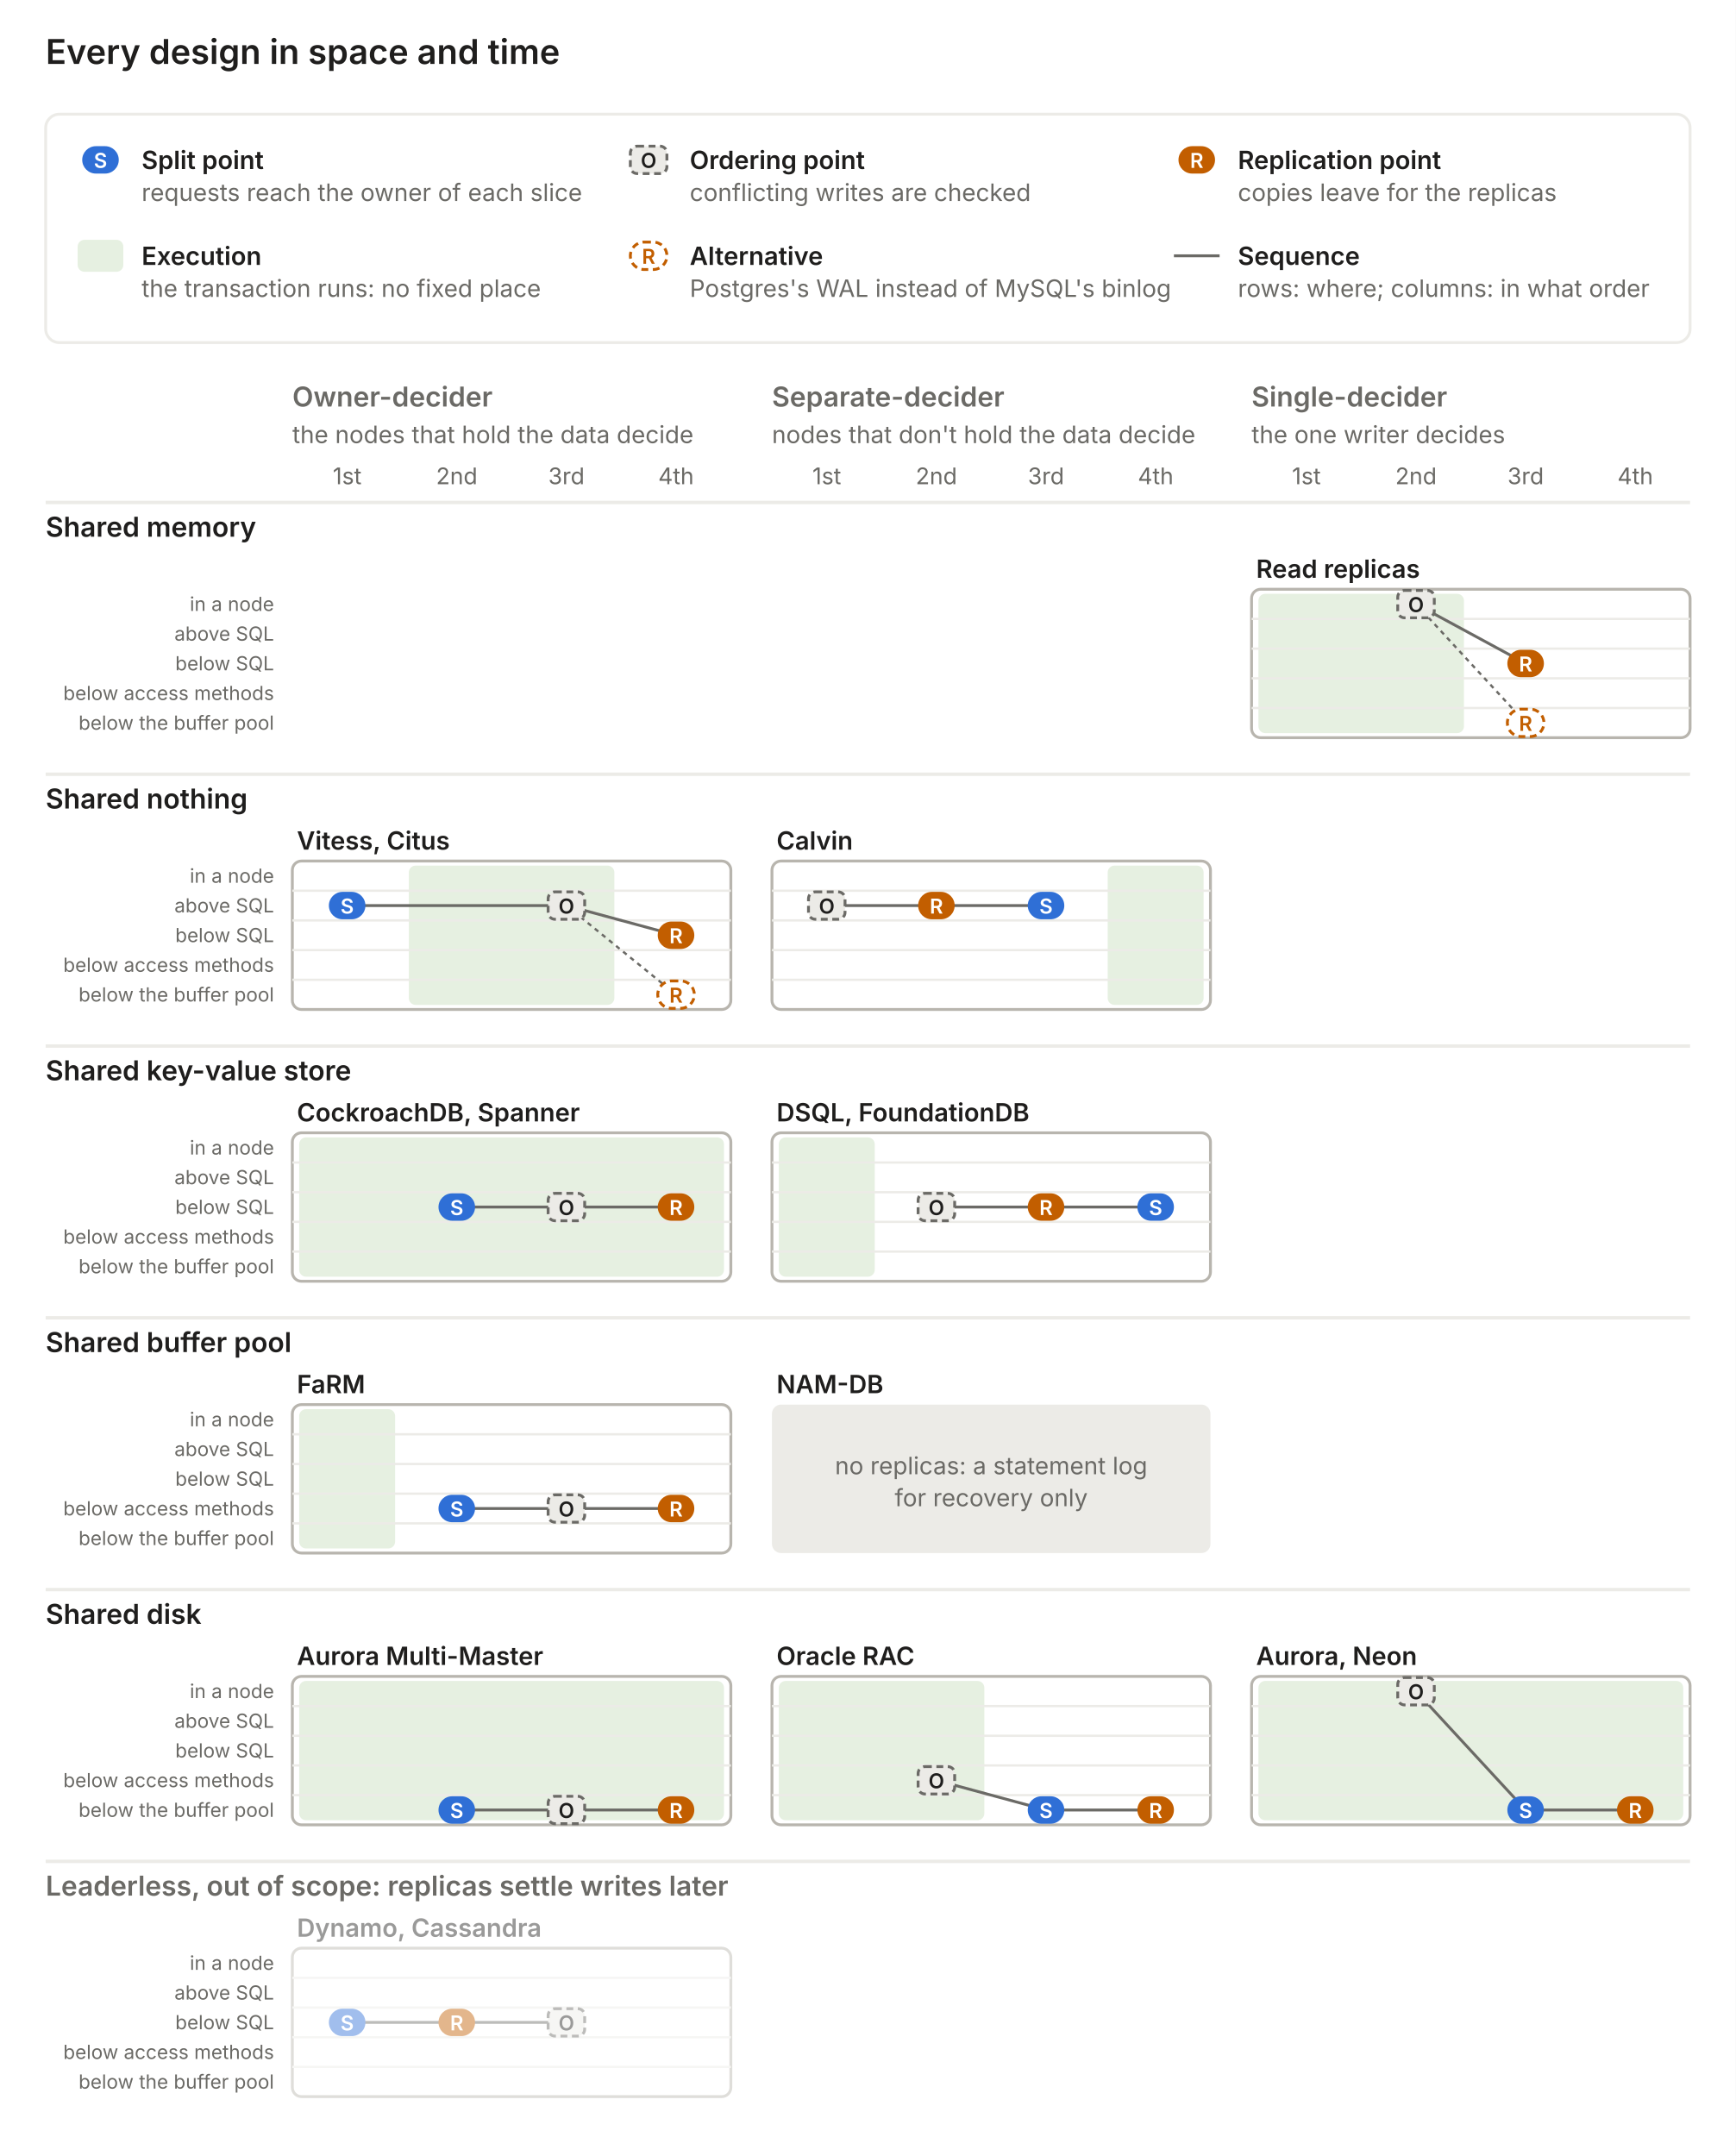
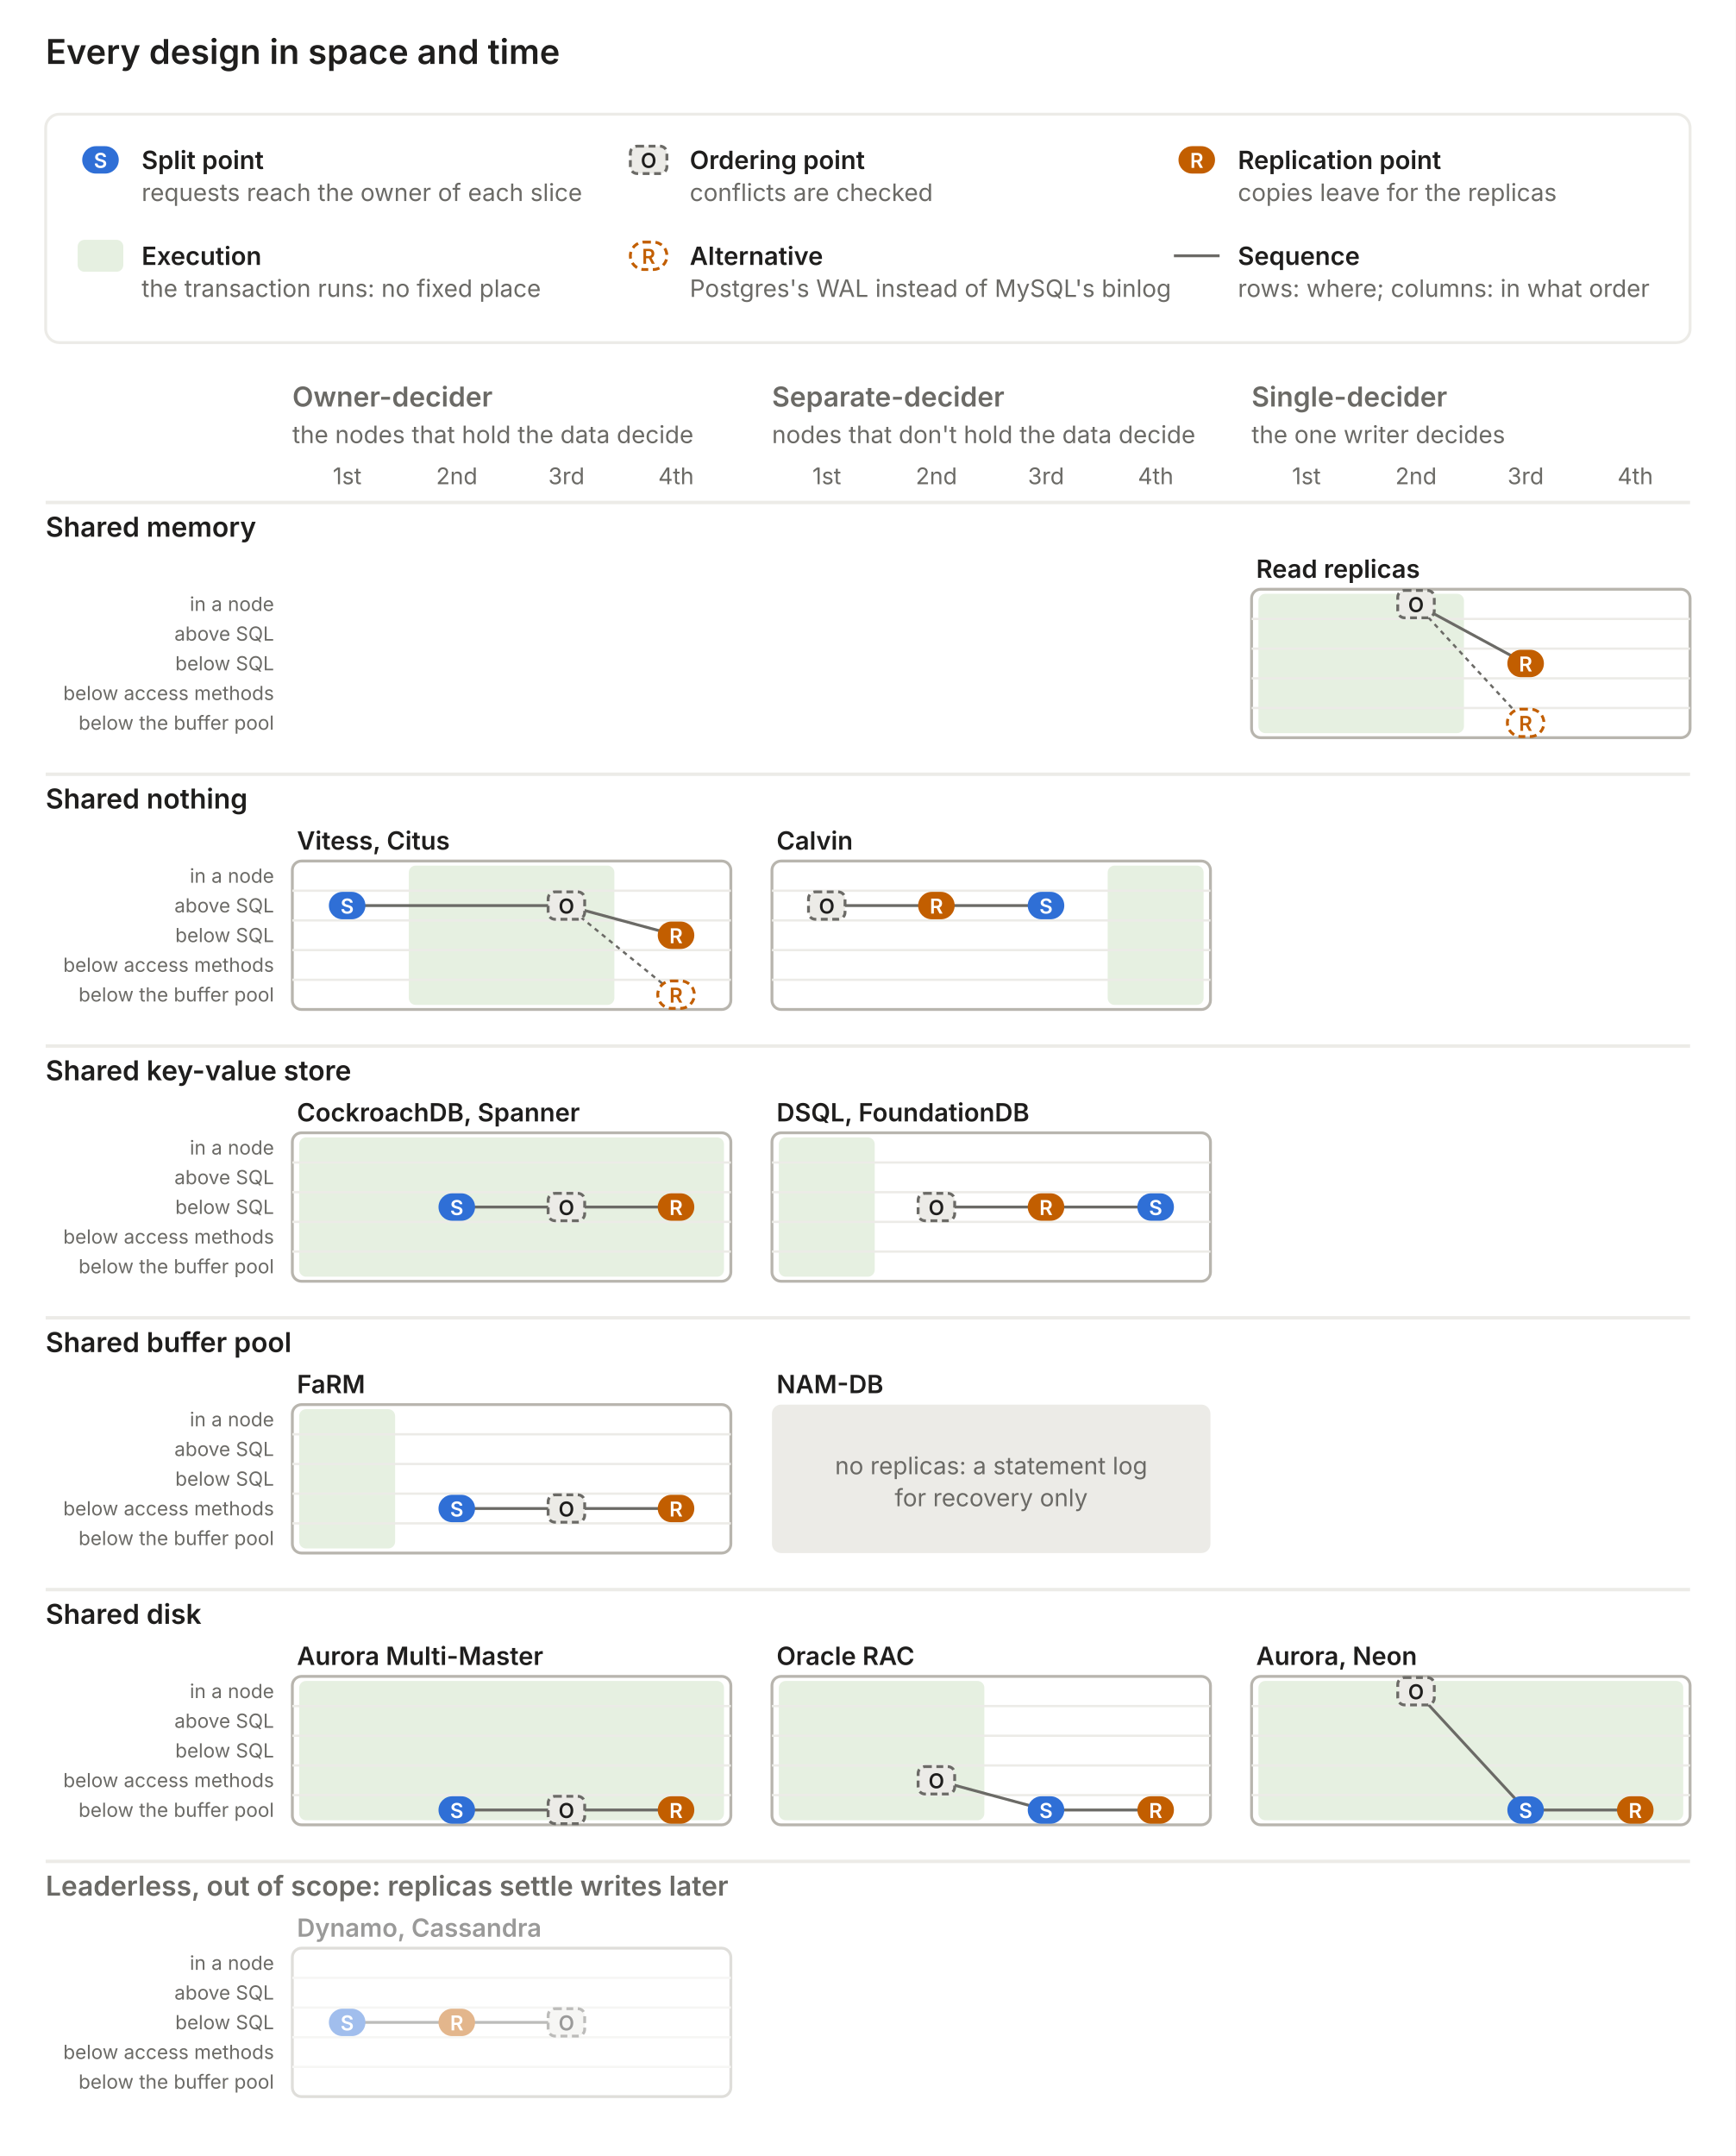
<svg xmlns="http://www.w3.org/2000/svg" width="760" height="944" font-family="Inter, 'Helvetica Neue', Arial, sans-serif" viewBox="0 0 760 944" role="img" aria-label="Every design placed in space and time. Each panel is one design, in three columns by who checks conflicts: owner-decider, separate-decider, and single-decider. Its rows are places: in a node, above SQL, below SQL, below the access methods, below the buffer pool. Its columns are four steps in sequence. S is the split point, O the ordering point, R the replication point, and a green band marks when the transaction executes, which has no fixed place. Owner-deciders split first, then order and replicate. Separate-deciders order first: Calvin before it executes, DSQL after, and Oracle RAC while it runs. Single-deciders order in the one writer while it executes." font-size="13">
  <rect width="100%" height="100%" fill="#ffffff" />
  <text x="20" y="28" text-anchor="start" font-size="15" font-weight="600" fill="#1f1e1d">Every design in space and time</text>
  <rect x="20" y="50" width="720" height="100" rx="6" fill="#ffffff" stroke="#ecebe7" stroke-width="1.25" />
  <rect x="36" y="64" width="16" height="12" rx="6" fill="#2f6fd6" />
  <text x="44" y="73.5" text-anchor="middle" font-size="9" font-weight="600" fill="#ffffff">S</text>
  <text x="62" y="74" text-anchor="start" font-size="11" font-weight="600" fill="#1f1e1d">Split point</text>
  <text x="62" y="88" text-anchor="start" font-size="10.5" font-weight="400" fill="#6b6a66">requests reach the owner of each slice</text>
  <rect x="276" y="64" width="16" height="12" rx="3" fill="#ecebe7" stroke="#6b6a66" stroke-width="1.25" stroke-dasharray="3 2" />
  <text x="284" y="73.5" text-anchor="middle" font-size="9" font-weight="600" fill="#1f1e1d">O</text>
  <text x="302" y="74" text-anchor="start" font-size="11" font-weight="600" fill="#1f1e1d">Ordering point</text>
-   <text x="302" y="88" text-anchor="start" font-size="10.5" font-weight="400" fill="#6b6a66">conflicting writes are checked</text>
+   <text x="302" y="88" text-anchor="start" font-size="10.5" font-weight="400" fill="#6b6a66">conflicts are checked</text>
  <rect x="516" y="64" width="16" height="12" rx="6" fill="#c25e00" />
  <text x="524" y="73.5" text-anchor="middle" font-size="9" font-weight="600" fill="#ffffff">R</text>
  <text x="542" y="74" text-anchor="start" font-size="11" font-weight="600" fill="#1f1e1d">Replication point</text>
  <text x="542" y="88" text-anchor="start" font-size="10.5" font-weight="400" fill="#6b6a66">copies leave for the replicas</text>
  <rect x="34" y="105" width="20" height="14" rx="3" fill="#e6f0e1" />
  <text x="62" y="116" text-anchor="start" font-size="11" font-weight="600" fill="#1f1e1d">Execution</text>
  <text x="62" y="130" text-anchor="start" font-size="10.5" font-weight="400" fill="#6b6a66">the transaction runs: no fixed place</text>
  <rect x="276" y="106" width="16" height="12" rx="6" fill="#ffffff" stroke="#c25e00" stroke-width="1.25" stroke-dasharray="3 2" />
  <text x="284" y="115.5" text-anchor="middle" font-size="9" font-weight="600" fill="#c25e00">R</text>
  <text x="302" y="116" text-anchor="start" font-size="11" font-weight="600" fill="#1f1e1d">Alternative</text>
  <text x="302" y="130" text-anchor="start" font-size="10.5" font-weight="400" fill="#6b6a66">Postgres's WAL instead of MySQL's binlog</text>
  <path d="M514 112H534" stroke="#6b6a66" stroke-width="1.25" />
  <text x="542" y="116" text-anchor="start" font-size="11" font-weight="600" fill="#1f1e1d">Sequence</text>
  <text x="542" y="130" text-anchor="start" font-size="10.5" font-weight="400" fill="#6b6a66">rows: where; columns: in what order</text>
  <text x="128" y="178" text-anchor="start" font-size="12" font-weight="600" fill="#6b6a66">Owner-decider</text>
  <text x="128" y="194" text-anchor="start" font-size="10.5" font-weight="400" fill="#6b6a66">the nodes that hold the data decide</text>
  <text x="338" y="178" text-anchor="start" font-size="12" font-weight="600" fill="#6b6a66">Separate-decider</text>
  <text x="338" y="194" text-anchor="start" font-size="10.5" font-weight="400" fill="#6b6a66">nodes that don't hold the data decide</text>
  <text x="548" y="178" text-anchor="start" font-size="12" font-weight="600" fill="#6b6a66">Single-decider</text>
  <text x="548" y="194" text-anchor="start" font-size="10.5" font-weight="400" fill="#6b6a66">the one writer decides</text>
  <text x="152.0" y="212" text-anchor="middle" font-size="10" font-weight="400" fill="#6b6a66">1st</text>
  <text x="200.0" y="212" text-anchor="middle" font-size="10" font-weight="400" fill="#6b6a66">2nd</text>
  <text x="248.0" y="212" text-anchor="middle" font-size="10" font-weight="400" fill="#6b6a66">3rd</text>
  <text x="296.0" y="212" text-anchor="middle" font-size="10" font-weight="400" fill="#6b6a66">4th</text>
  <text x="362.0" y="212" text-anchor="middle" font-size="10" font-weight="400" fill="#6b6a66">1st</text>
  <text x="410.0" y="212" text-anchor="middle" font-size="10" font-weight="400" fill="#6b6a66">2nd</text>
  <text x="458.0" y="212" text-anchor="middle" font-size="10" font-weight="400" fill="#6b6a66">3rd</text>
  <text x="506.0" y="212" text-anchor="middle" font-size="10" font-weight="400" fill="#6b6a66">4th</text>
  <text x="572.0" y="212" text-anchor="middle" font-size="10" font-weight="400" fill="#6b6a66">1st</text>
  <text x="620.0" y="212" text-anchor="middle" font-size="10" font-weight="400" fill="#6b6a66">2nd</text>
  <text x="668.0" y="212" text-anchor="middle" font-size="10" font-weight="400" fill="#6b6a66">3rd</text>
  <text x="716.0" y="212" text-anchor="middle" font-size="10" font-weight="400" fill="#6b6a66">4th</text>
  <line x1="20" y1="220" x2="740" y2="220" stroke="#ecebe7" stroke-width="1.5" />
  <text x="20" y="235" text-anchor="start" font-size="12" font-weight="600" fill="#1f1e1d">Shared memory</text>
  <text x="120" y="267.5" text-anchor="end" font-size="8.5" font-weight="400" fill="#6b6a66">in a node</text>
  <text x="120" y="280.5" text-anchor="end" font-size="8.5" font-weight="400" fill="#6b6a66">above SQL</text>
  <text x="120" y="293.5" text-anchor="end" font-size="8.5" font-weight="400" fill="#6b6a66">below SQL</text>
  <text x="120" y="306.5" text-anchor="end" font-size="8.5" font-weight="400" fill="#6b6a66">below access methods</text>
  <text x="120" y="319.5" text-anchor="end" font-size="8.5" font-weight="400" fill="#6b6a66">below the buffer pool</text>
  <g>
    <text x="550" y="253" text-anchor="start" font-size="11" font-weight="600" fill="#1f1e1d">Read replicas</text>
    <rect x="548" y="258" width="192" height="65" rx="4" fill="#ffffff" stroke="#b8b5ae" stroke-width="1.25" />
    <rect x="551.0" y="260" width="90.0" height="61" rx="3" fill="#e6f0e1" />
    <line x1="548" y1="271" x2="740" y2="271" stroke="#ecebe7" stroke-width="1" />
    <line x1="548" y1="284" x2="740" y2="284" stroke="#ecebe7" stroke-width="1" />
    <line x1="548" y1="297" x2="740" y2="297" stroke="#ecebe7" stroke-width="1" />
    <line x1="548" y1="310" x2="740" y2="310" stroke="#ecebe7" stroke-width="1" />
    <path d="M620.0 264.5 L668.0 290.5" fill="none" stroke="#6b6a66" stroke-width="1.25" />
    <path d="M620.0 264.5L668.0 316.5" fill="none" stroke="#6b6a66" stroke-width="1" stroke-dasharray="2 2" />
    <rect x="612.0" y="258.5" width="16" height="12" rx="3" fill="#ecebe7" stroke="#6b6a66" stroke-width="1.25" stroke-dasharray="3 2" />
    <text x="620.0" y="268.0" text-anchor="middle" font-size="9" font-weight="600" fill="#1f1e1d">O</text>
    <rect x="660.0" y="284.5" width="16" height="12" rx="6" fill="#c25e00" />
    <text x="668.0" y="294.0" text-anchor="middle" font-size="9" font-weight="600" fill="#ffffff">R</text>
    <rect x="660.0" y="310.5" width="16" height="12" rx="6" fill="#ffffff" stroke="#c25e00" stroke-width="1.25" stroke-dasharray="3 2" />
    <text x="668.0" y="320.0" text-anchor="middle" font-size="9" font-weight="600" fill="#c25e00">R</text>
  </g>
  <line x1="20" y1="339" x2="740" y2="339" stroke="#ecebe7" stroke-width="1.5" />
  <text x="20" y="354" text-anchor="start" font-size="12" font-weight="600" fill="#1f1e1d">Shared nothing</text>
  <text x="120" y="386.5" text-anchor="end" font-size="8.5" font-weight="400" fill="#6b6a66">in a node</text>
  <text x="120" y="399.5" text-anchor="end" font-size="8.5" font-weight="400" fill="#6b6a66">above SQL</text>
  <text x="120" y="412.5" text-anchor="end" font-size="8.5" font-weight="400" fill="#6b6a66">below SQL</text>
  <text x="120" y="425.5" text-anchor="end" font-size="8.5" font-weight="400" fill="#6b6a66">below access methods</text>
  <text x="120" y="438.5" text-anchor="end" font-size="8.5" font-weight="400" fill="#6b6a66">below the buffer pool</text>
  <g>
    <text x="130" y="372" text-anchor="start" font-size="11" font-weight="600" fill="#1f1e1d">Vitess, Citus</text>
    <rect x="128" y="377" width="192" height="65" rx="4" fill="#ffffff" stroke="#b8b5ae" stroke-width="1.25" />
    <rect x="179.0" y="379" width="90.0" height="61" rx="3" fill="#e6f0e1" />
    <line x1="128" y1="390" x2="320" y2="390" stroke="#ecebe7" stroke-width="1" />
    <line x1="128" y1="403" x2="320" y2="403" stroke="#ecebe7" stroke-width="1" />
    <line x1="128" y1="416" x2="320" y2="416" stroke="#ecebe7" stroke-width="1" />
    <line x1="128" y1="429" x2="320" y2="429" stroke="#ecebe7" stroke-width="1" />
    <path d="M152.0 396.5 L248.0 396.5 L296.0 409.5" fill="none" stroke="#6b6a66" stroke-width="1.25" />
    <path d="M248.0 396.5L296.0 435.5" fill="none" stroke="#6b6a66" stroke-width="1" stroke-dasharray="2 2" />
    <rect x="144.0" y="390.5" width="16" height="12" rx="6" fill="#2f6fd6" />
    <text x="152.0" y="400.0" text-anchor="middle" font-size="9" font-weight="600" fill="#ffffff">S</text>
    <rect x="240.0" y="390.5" width="16" height="12" rx="3" fill="#ecebe7" stroke="#6b6a66" stroke-width="1.25" stroke-dasharray="3 2" />
    <text x="248.0" y="400.0" text-anchor="middle" font-size="9" font-weight="600" fill="#1f1e1d">O</text>
    <rect x="288.0" y="403.5" width="16" height="12" rx="6" fill="#c25e00" />
    <text x="296.0" y="413.0" text-anchor="middle" font-size="9" font-weight="600" fill="#ffffff">R</text>
    <rect x="288.0" y="429.5" width="16" height="12" rx="6" fill="#ffffff" stroke="#c25e00" stroke-width="1.25" stroke-dasharray="3 2" />
    <text x="296.0" y="439.0" text-anchor="middle" font-size="9" font-weight="600" fill="#c25e00">R</text>
  </g>
  <g>
    <text x="340" y="372" text-anchor="start" font-size="11" font-weight="600" fill="#1f1e1d">Calvin</text>
    <rect x="338" y="377" width="192" height="65" rx="4" fill="#ffffff" stroke="#b8b5ae" stroke-width="1.25" />
    <rect x="485.0" y="379" width="42.0" height="61" rx="3" fill="#e6f0e1" />
    <line x1="338" y1="390" x2="530" y2="390" stroke="#ecebe7" stroke-width="1" />
    <line x1="338" y1="403" x2="530" y2="403" stroke="#ecebe7" stroke-width="1" />
    <line x1="338" y1="416" x2="530" y2="416" stroke="#ecebe7" stroke-width="1" />
    <line x1="338" y1="429" x2="530" y2="429" stroke="#ecebe7" stroke-width="1" />
    <path d="M362.0 396.5 L410.0 396.5 L458.0 396.5" fill="none" stroke="#6b6a66" stroke-width="1.25" />
    <rect x="354.0" y="390.5" width="16" height="12" rx="3" fill="#ecebe7" stroke="#6b6a66" stroke-width="1.25" stroke-dasharray="3 2" />
    <text x="362.0" y="400.0" text-anchor="middle" font-size="9" font-weight="600" fill="#1f1e1d">O</text>
    <rect x="402.0" y="390.5" width="16" height="12" rx="6" fill="#c25e00" />
    <text x="410.0" y="400.0" text-anchor="middle" font-size="9" font-weight="600" fill="#ffffff">R</text>
    <rect x="450.0" y="390.5" width="16" height="12" rx="6" fill="#2f6fd6" />
    <text x="458.0" y="400.0" text-anchor="middle" font-size="9" font-weight="600" fill="#ffffff">S</text>
  </g>
  <line x1="20" y1="458" x2="740" y2="458" stroke="#ecebe7" stroke-width="1.5" />
  <text x="20" y="473" text-anchor="start" font-size="12" font-weight="600" fill="#1f1e1d">Shared key-value store</text>
  <text x="120" y="505.5" text-anchor="end" font-size="8.5" font-weight="400" fill="#6b6a66">in a node</text>
  <text x="120" y="518.5" text-anchor="end" font-size="8.5" font-weight="400" fill="#6b6a66">above SQL</text>
  <text x="120" y="531.5" text-anchor="end" font-size="8.5" font-weight="400" fill="#6b6a66">below SQL</text>
  <text x="120" y="544.5" text-anchor="end" font-size="8.5" font-weight="400" fill="#6b6a66">below access methods</text>
  <text x="120" y="557.5" text-anchor="end" font-size="8.5" font-weight="400" fill="#6b6a66">below the buffer pool</text>
  <g>
    <text x="130" y="491" text-anchor="start" font-size="11" font-weight="600" fill="#1f1e1d">CockroachDB, Spanner</text>
    <rect x="128" y="496" width="192" height="65" rx="4" fill="#ffffff" stroke="#b8b5ae" stroke-width="1.25" />
    <rect x="131.0" y="498" width="186.0" height="61" rx="3" fill="#e6f0e1" />
    <line x1="128" y1="509" x2="320" y2="509" stroke="#ecebe7" stroke-width="1" />
    <line x1="128" y1="522" x2="320" y2="522" stroke="#ecebe7" stroke-width="1" />
    <line x1="128" y1="535" x2="320" y2="535" stroke="#ecebe7" stroke-width="1" />
    <line x1="128" y1="548" x2="320" y2="548" stroke="#ecebe7" stroke-width="1" />
    <path d="M200.0 528.5 L248.0 528.5 L296.0 528.5" fill="none" stroke="#6b6a66" stroke-width="1.25" />
    <rect x="192.0" y="522.5" width="16" height="12" rx="6" fill="#2f6fd6" />
    <text x="200.0" y="532.0" text-anchor="middle" font-size="9" font-weight="600" fill="#ffffff">S</text>
    <rect x="240.0" y="522.5" width="16" height="12" rx="3" fill="#ecebe7" stroke="#6b6a66" stroke-width="1.25" stroke-dasharray="3 2" />
    <text x="248.0" y="532.0" text-anchor="middle" font-size="9" font-weight="600" fill="#1f1e1d">O</text>
    <rect x="288.0" y="522.5" width="16" height="12" rx="6" fill="#c25e00" />
    <text x="296.0" y="532.0" text-anchor="middle" font-size="9" font-weight="600" fill="#ffffff">R</text>
  </g>
  <g>
    <text x="340" y="491" text-anchor="start" font-size="11" font-weight="600" fill="#1f1e1d">DSQL, FoundationDB</text>
    <rect x="338" y="496" width="192" height="65" rx="4" fill="#ffffff" stroke="#b8b5ae" stroke-width="1.25" />
    <rect x="341.0" y="498" width="42.0" height="61" rx="3" fill="#e6f0e1" />
    <line x1="338" y1="509" x2="530" y2="509" stroke="#ecebe7" stroke-width="1" />
    <line x1="338" y1="522" x2="530" y2="522" stroke="#ecebe7" stroke-width="1" />
    <line x1="338" y1="535" x2="530" y2="535" stroke="#ecebe7" stroke-width="1" />
    <line x1="338" y1="548" x2="530" y2="548" stroke="#ecebe7" stroke-width="1" />
    <path d="M410.0 528.5 L458.0 528.5 L506.0 528.5" fill="none" stroke="#6b6a66" stroke-width="1.25" />
    <rect x="402.0" y="522.5" width="16" height="12" rx="3" fill="#ecebe7" stroke="#6b6a66" stroke-width="1.25" stroke-dasharray="3 2" />
    <text x="410.0" y="532.0" text-anchor="middle" font-size="9" font-weight="600" fill="#1f1e1d">O</text>
    <rect x="450.0" y="522.5" width="16" height="12" rx="6" fill="#c25e00" />
    <text x="458.0" y="532.0" text-anchor="middle" font-size="9" font-weight="600" fill="#ffffff">R</text>
    <rect x="498.0" y="522.5" width="16" height="12" rx="6" fill="#2f6fd6" />
    <text x="506.0" y="532.0" text-anchor="middle" font-size="9" font-weight="600" fill="#ffffff">S</text>
  </g>
  <line x1="20" y1="577" x2="740" y2="577" stroke="#ecebe7" stroke-width="1.5" />
  <text x="20" y="592" text-anchor="start" font-size="12" font-weight="600" fill="#1f1e1d">Shared buffer pool</text>
  <text x="120" y="624.5" text-anchor="end" font-size="8.5" font-weight="400" fill="#6b6a66">in a node</text>
  <text x="120" y="637.5" text-anchor="end" font-size="8.5" font-weight="400" fill="#6b6a66">above SQL</text>
  <text x="120" y="650.5" text-anchor="end" font-size="8.5" font-weight="400" fill="#6b6a66">below SQL</text>
  <text x="120" y="663.5" text-anchor="end" font-size="8.5" font-weight="400" fill="#6b6a66">below access methods</text>
  <text x="120" y="676.5" text-anchor="end" font-size="8.5" font-weight="400" fill="#6b6a66">below the buffer pool</text>
  <g>
    <text x="130" y="610" text-anchor="start" font-size="11" font-weight="600" fill="#1f1e1d">FaRM</text>
    <rect x="128" y="615" width="192" height="65" rx="4" fill="#ffffff" stroke="#b8b5ae" stroke-width="1.25" />
    <rect x="131.0" y="617" width="42.0" height="61" rx="3" fill="#e6f0e1" />
    <line x1="128" y1="628" x2="320" y2="628" stroke="#ecebe7" stroke-width="1" />
    <line x1="128" y1="641" x2="320" y2="641" stroke="#ecebe7" stroke-width="1" />
    <line x1="128" y1="654" x2="320" y2="654" stroke="#ecebe7" stroke-width="1" />
    <line x1="128" y1="667" x2="320" y2="667" stroke="#ecebe7" stroke-width="1" />
    <path d="M200.0 660.5 L248.0 660.5 L296.0 660.5" fill="none" stroke="#6b6a66" stroke-width="1.25" />
    <rect x="192.0" y="654.5" width="16" height="12" rx="6" fill="#2f6fd6" />
    <text x="200.0" y="664.0" text-anchor="middle" font-size="9" font-weight="600" fill="#ffffff">S</text>
    <rect x="240.0" y="654.5" width="16" height="12" rx="3" fill="#ecebe7" stroke="#6b6a66" stroke-width="1.25" stroke-dasharray="3 2" />
    <text x="248.0" y="664.0" text-anchor="middle" font-size="9" font-weight="600" fill="#1f1e1d">O</text>
    <rect x="288.0" y="654.5" width="16" height="12" rx="6" fill="#c25e00" />
    <text x="296.0" y="664.0" text-anchor="middle" font-size="9" font-weight="600" fill="#ffffff">R</text>
  </g>
  <g>
    <text x="340" y="610" text-anchor="start" font-size="11" font-weight="600" fill="#1f1e1d">NAM-DB</text>
    <rect x="338" y="615" width="192" height="65" rx="4" fill="#ecebe7" />
    <text x="434.0" y="645.5" text-anchor="middle" font-size="10.5" font-weight="400" fill="#6b6a66">no replicas: a statement log</text>
    <text x="434.0" y="659.5" text-anchor="middle" font-size="10.5" font-weight="400" fill="#6b6a66">for recovery only</text>
  </g>
  <line x1="20" y1="696" x2="740" y2="696" stroke="#ecebe7" stroke-width="1.5" />
  <text x="20" y="711" text-anchor="start" font-size="12" font-weight="600" fill="#1f1e1d">Shared disk</text>
  <text x="120" y="743.5" text-anchor="end" font-size="8.5" font-weight="400" fill="#6b6a66">in a node</text>
  <text x="120" y="756.5" text-anchor="end" font-size="8.5" font-weight="400" fill="#6b6a66">above SQL</text>
  <text x="120" y="769.5" text-anchor="end" font-size="8.5" font-weight="400" fill="#6b6a66">below SQL</text>
  <text x="120" y="782.5" text-anchor="end" font-size="8.5" font-weight="400" fill="#6b6a66">below access methods</text>
  <text x="120" y="795.5" text-anchor="end" font-size="8.5" font-weight="400" fill="#6b6a66">below the buffer pool</text>
  <g>
    <text x="130" y="729" text-anchor="start" font-size="11" font-weight="600" fill="#1f1e1d">Aurora Multi-Master</text>
    <rect x="128" y="734" width="192" height="65" rx="4" fill="#ffffff" stroke="#b8b5ae" stroke-width="1.25" />
    <rect x="131.0" y="736" width="186.0" height="61" rx="3" fill="#e6f0e1" />
    <line x1="128" y1="747" x2="320" y2="747" stroke="#ecebe7" stroke-width="1" />
    <line x1="128" y1="760" x2="320" y2="760" stroke="#ecebe7" stroke-width="1" />
    <line x1="128" y1="773" x2="320" y2="773" stroke="#ecebe7" stroke-width="1" />
    <line x1="128" y1="786" x2="320" y2="786" stroke="#ecebe7" stroke-width="1" />
    <path d="M200.0 792.5 L248.0 792.5 L296.0 792.5" fill="none" stroke="#6b6a66" stroke-width="1.25" />
    <rect x="192.0" y="786.5" width="16" height="12" rx="6" fill="#2f6fd6" />
    <text x="200.0" y="796.0" text-anchor="middle" font-size="9" font-weight="600" fill="#ffffff">S</text>
    <rect x="240.0" y="786.5" width="16" height="12" rx="3" fill="#ecebe7" stroke="#6b6a66" stroke-width="1.25" stroke-dasharray="3 2" />
    <text x="248.0" y="796.0" text-anchor="middle" font-size="9" font-weight="600" fill="#1f1e1d">O</text>
    <rect x="288.0" y="786.5" width="16" height="12" rx="6" fill="#c25e00" />
    <text x="296.0" y="796.0" text-anchor="middle" font-size="9" font-weight="600" fill="#ffffff">R</text>
  </g>
  <g>
    <text x="340" y="729" text-anchor="start" font-size="11" font-weight="600" fill="#1f1e1d">Oracle RAC</text>
    <rect x="338" y="734" width="192" height="65" rx="4" fill="#ffffff" stroke="#b8b5ae" stroke-width="1.25" />
    <rect x="341.0" y="736" width="90.0" height="61" rx="3" fill="#e6f0e1" />
    <line x1="338" y1="747" x2="530" y2="747" stroke="#ecebe7" stroke-width="1" />
    <line x1="338" y1="760" x2="530" y2="760" stroke="#ecebe7" stroke-width="1" />
    <line x1="338" y1="773" x2="530" y2="773" stroke="#ecebe7" stroke-width="1" />
    <line x1="338" y1="786" x2="530" y2="786" stroke="#ecebe7" stroke-width="1" />
    <path d="M410.0 779.5 L458.0 792.5 L506.0 792.5" fill="none" stroke="#6b6a66" stroke-width="1.25" />
    <rect x="402.0" y="773.5" width="16" height="12" rx="3" fill="#ecebe7" stroke="#6b6a66" stroke-width="1.25" stroke-dasharray="3 2" />
    <text x="410.0" y="783.0" text-anchor="middle" font-size="9" font-weight="600" fill="#1f1e1d">O</text>
    <rect x="450.0" y="786.5" width="16" height="12" rx="6" fill="#2f6fd6" />
    <text x="458.0" y="796.0" text-anchor="middle" font-size="9" font-weight="600" fill="#ffffff">S</text>
    <rect x="498.0" y="786.5" width="16" height="12" rx="6" fill="#c25e00" />
    <text x="506.0" y="796.0" text-anchor="middle" font-size="9" font-weight="600" fill="#ffffff">R</text>
  </g>
  <g>
    <text x="550" y="729" text-anchor="start" font-size="11" font-weight="600" fill="#1f1e1d">Aurora, Neon</text>
    <rect x="548" y="734" width="192" height="65" rx="4" fill="#ffffff" stroke="#b8b5ae" stroke-width="1.25" />
    <rect x="551.0" y="736" width="186.0" height="61" rx="3" fill="#e6f0e1" />
    <line x1="548" y1="747" x2="740" y2="747" stroke="#ecebe7" stroke-width="1" />
    <line x1="548" y1="760" x2="740" y2="760" stroke="#ecebe7" stroke-width="1" />
    <line x1="548" y1="773" x2="740" y2="773" stroke="#ecebe7" stroke-width="1" />
    <line x1="548" y1="786" x2="740" y2="786" stroke="#ecebe7" stroke-width="1" />
    <path d="M620.0 740.5 L668.0 792.5 L716.0 792.5" fill="none" stroke="#6b6a66" stroke-width="1.25" />
    <rect x="612.0" y="734.5" width="16" height="12" rx="3" fill="#ecebe7" stroke="#6b6a66" stroke-width="1.25" stroke-dasharray="3 2" />
    <text x="620.0" y="744.0" text-anchor="middle" font-size="9" font-weight="600" fill="#1f1e1d">O</text>
    <rect x="660.0" y="786.5" width="16" height="12" rx="6" fill="#2f6fd6" />
    <text x="668.0" y="796.0" text-anchor="middle" font-size="9" font-weight="600" fill="#ffffff">S</text>
    <rect x="708.0" y="786.5" width="16" height="12" rx="6" fill="#c25e00" />
    <text x="716.0" y="796.0" text-anchor="middle" font-size="9" font-weight="600" fill="#ffffff">R</text>
  </g>
  <line x1="20" y1="815" x2="740" y2="815" stroke="#ecebe7" stroke-width="1.5" />
  <text x="20" y="830" text-anchor="start" font-size="12" font-weight="600" fill="#6b6a66">Leaderless, out of scope: replicas settle writes later</text>
  <text x="120" y="862.5" text-anchor="end" font-size="8.5" font-weight="400" fill="#6b6a66">in a node</text>
  <text x="120" y="875.5" text-anchor="end" font-size="8.5" font-weight="400" fill="#6b6a66">above SQL</text>
  <text x="120" y="888.5" text-anchor="end" font-size="8.5" font-weight="400" fill="#6b6a66">below SQL</text>
  <text x="120" y="901.5" text-anchor="end" font-size="8.5" font-weight="400" fill="#6b6a66">below access methods</text>
  <text x="120" y="914.5" text-anchor="end" font-size="8.5" font-weight="400" fill="#6b6a66">below the buffer pool</text>
  <g opacity="0.45">
    <text x="130" y="848" text-anchor="start" font-size="11" font-weight="600" fill="#1f1e1d">Dynamo, Cassandra</text>
    <rect x="128" y="853" width="192" height="65" rx="4" fill="#ffffff" stroke="#b8b5ae" stroke-width="1.25" />
    <line x1="128" y1="866" x2="320" y2="866" stroke="#ecebe7" stroke-width="1" />
    <line x1="128" y1="879" x2="320" y2="879" stroke="#ecebe7" stroke-width="1" />
    <line x1="128" y1="892" x2="320" y2="892" stroke="#ecebe7" stroke-width="1" />
    <line x1="128" y1="905" x2="320" y2="905" stroke="#ecebe7" stroke-width="1" />
    <path d="M152.0 885.5 L200.0 885.5 L248.0 885.5" fill="none" stroke="#6b6a66" stroke-width="1.25" />
    <rect x="144.0" y="879.5" width="16" height="12" rx="6" fill="#2f6fd6" />
    <text x="152.0" y="889.0" text-anchor="middle" font-size="9" font-weight="600" fill="#ffffff">S</text>
    <rect x="192.0" y="879.5" width="16" height="12" rx="6" fill="#c25e00" />
    <text x="200.0" y="889.0" text-anchor="middle" font-size="9" font-weight="600" fill="#ffffff">R</text>
    <rect x="240.0" y="879.5" width="16" height="12" rx="3" fill="#ecebe7" stroke="#6b6a66" stroke-width="1.25" stroke-dasharray="3 2" />
    <text x="248.0" y="889.0" text-anchor="middle" font-size="9" font-weight="600" fill="#1f1e1d">O</text>
  </g>
</svg>
